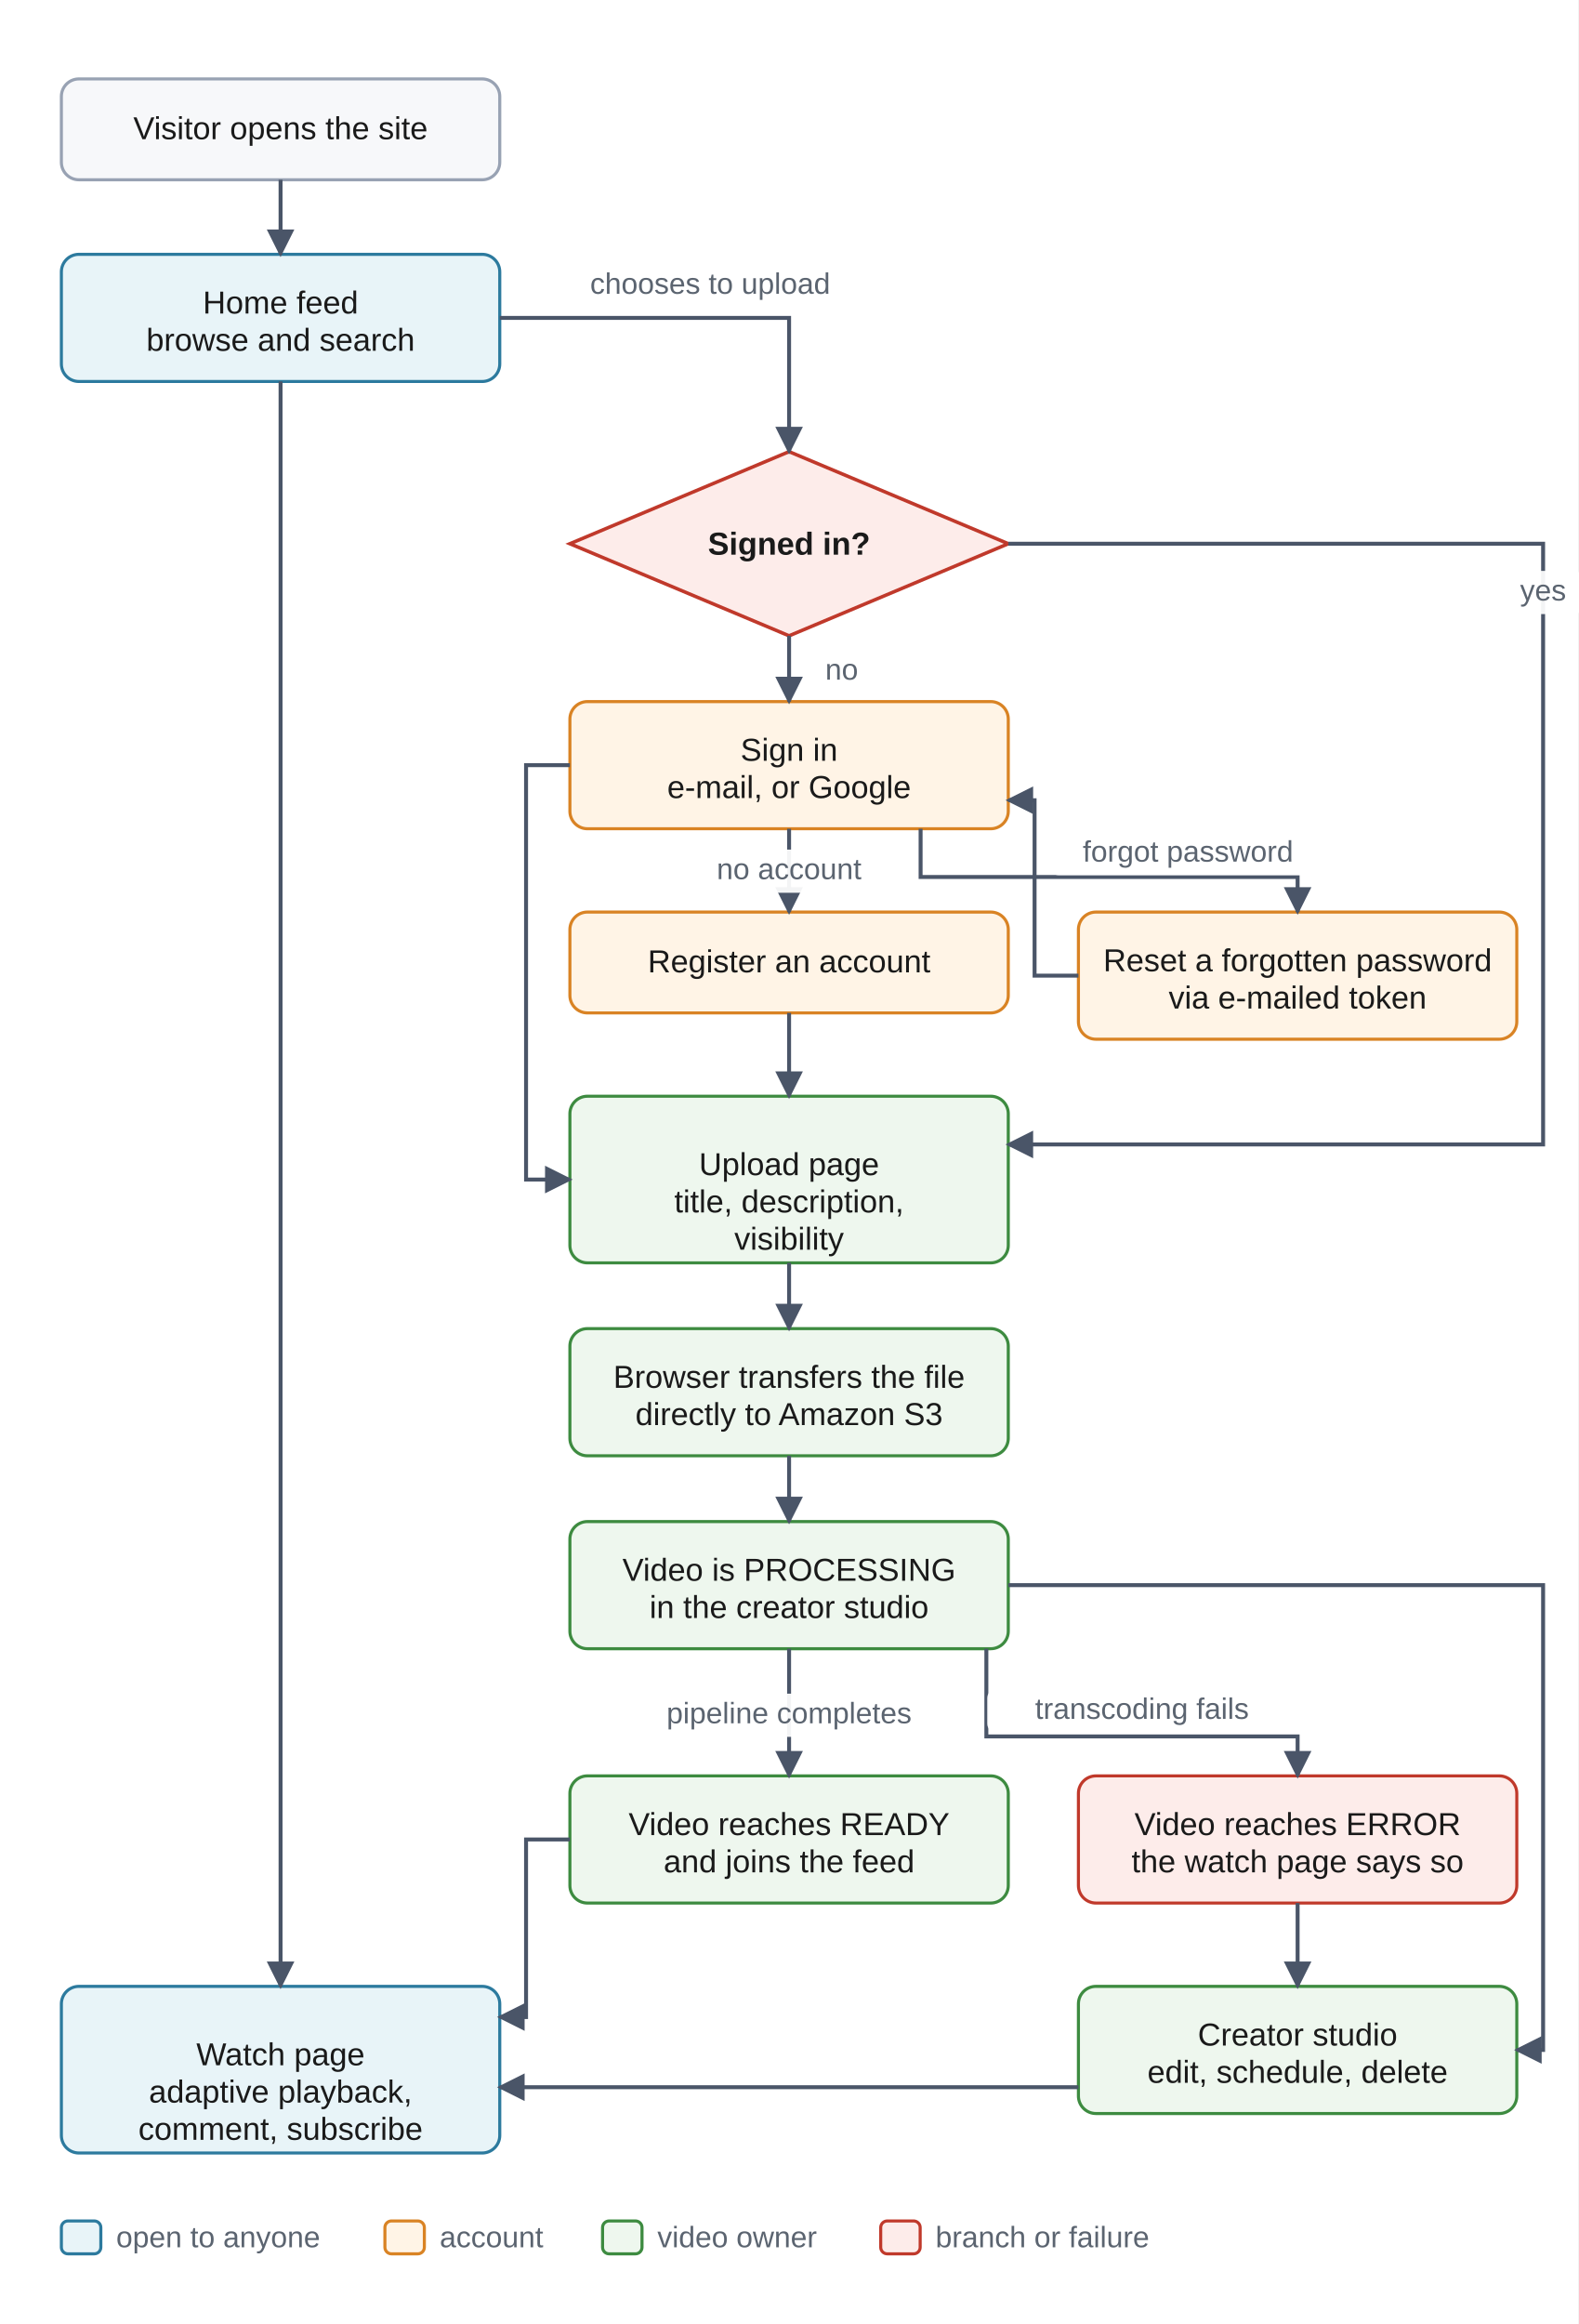
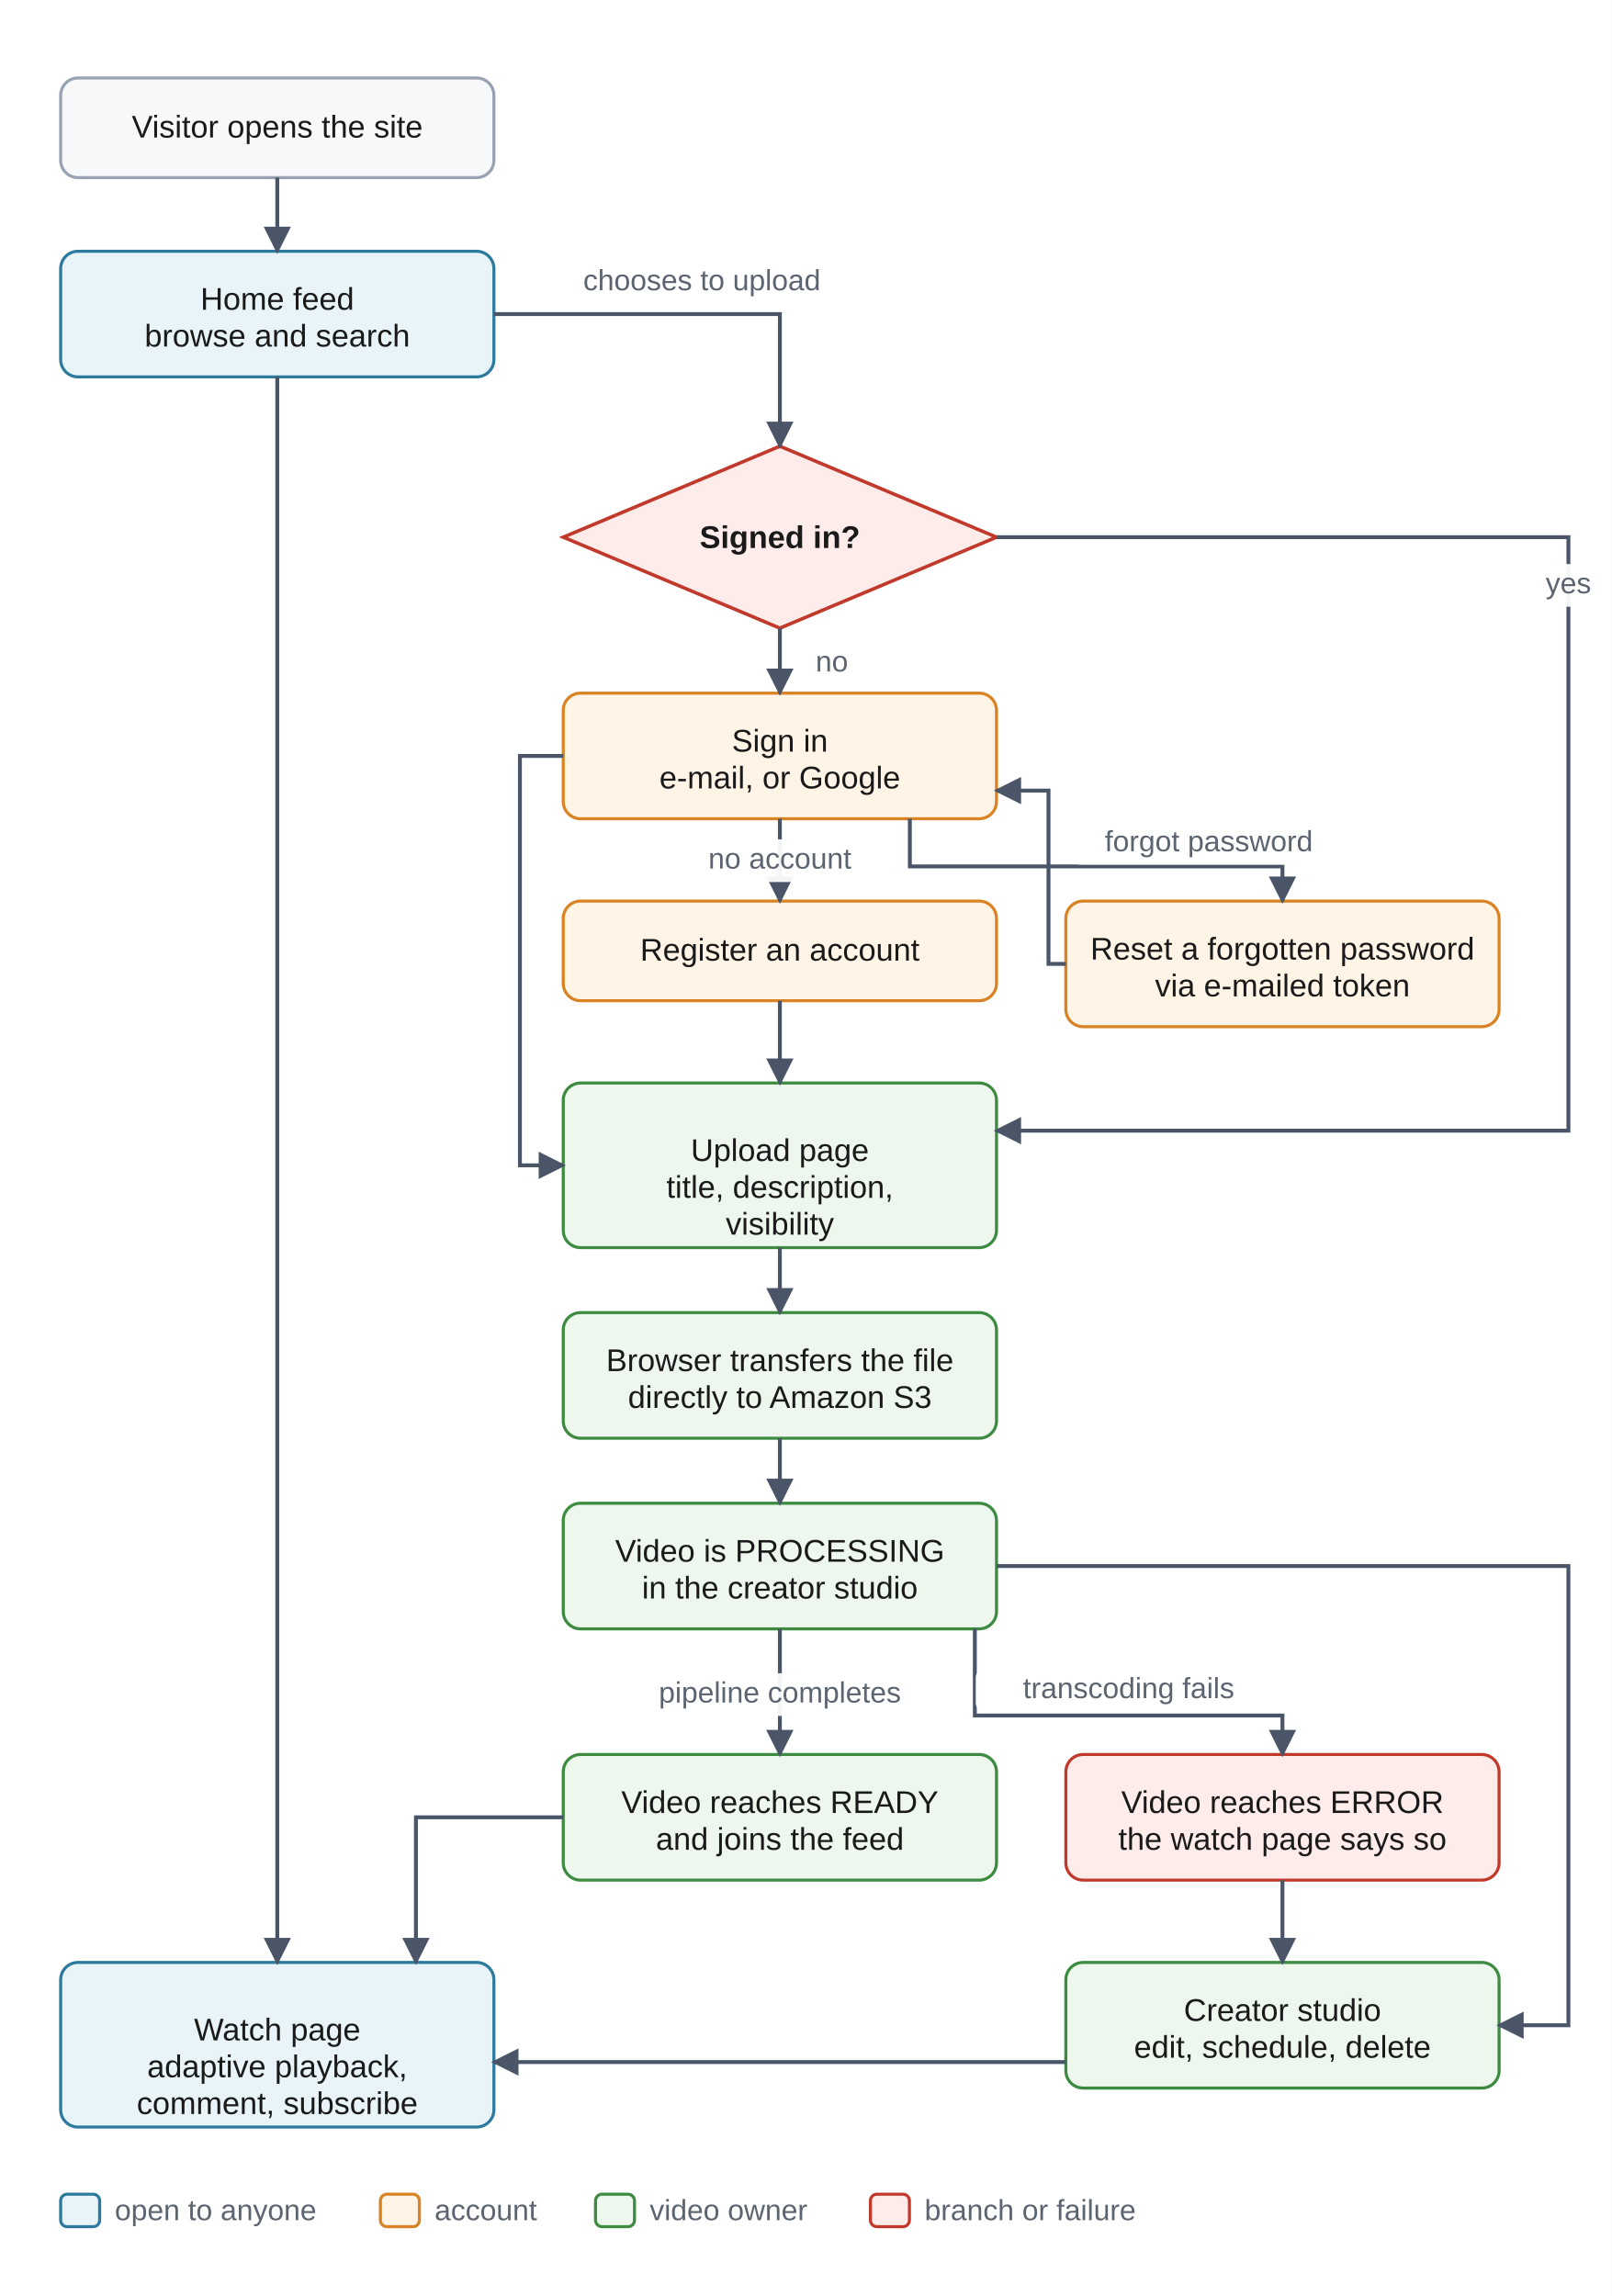
- <svg xmlns="http://www.w3.org/2000/svg" width="720" height="1060" viewBox="0 0 720 1060">
+ <svg xmlns="http://www.w3.org/2000/svg" width="744" height="1060" viewBox="0 0 744 1060">
  <defs>
-     <marker id="arrow" viewBox="0 0 10 10" refX="9" refY="5" markerWidth="7" markerHeight="7" orient="auto-start-reverse">
+     <marker id="arrow" viewBox="0 0 10 10" refX="9" refY="5" markerWidth="7" markerHeight="7" orient="auto">
      <path d="M 0 0 L 10 5 L 0 10 z" fill="#4a5568" />
    </marker>
  </defs>
-   <rect width="720" height="1060" fill="#ffffff" />
+   <rect width="744" height="1060" fill="#ffffff" />
  <rect x="28" y="36" width="200" height="46" rx="8" fill="#f7f8fa" stroke="#98a2b3" stroke-width="1.4" />
  <text x="128" y="63.5" font-family="Arial, Helvetica, sans-serif" font-size="14.5" font-weight="normal" fill="#1a1a1a" text-anchor="middle">Visitor opens the site</text>
  <rect x="28" y="116" width="200" height="58" rx="8" fill="#e8f4f8" stroke="#2c7a9e" stroke-width="1.4" />
  <text x="128" y="143.0" font-family="Arial, Helvetica, sans-serif" font-size="14.5" font-weight="normal" fill="#1a1a1a" text-anchor="middle">Home feed</text>
  <text x="128" y="160.0" font-family="Arial, Helvetica, sans-serif" font-size="14.5" font-weight="normal" fill="#1a1a1a" text-anchor="middle">browse and search</text>
  <rect x="28" y="906" width="200" height="76" rx="8" fill="#e8f4f8" stroke="#2c7a9e" stroke-width="1.4" />
  <text x="128" y="942.0" font-family="Arial, Helvetica, sans-serif" font-size="14.5" font-weight="normal" fill="#1a1a1a" text-anchor="middle">Watch page</text>
  <text x="128" y="959.0" font-family="Arial, Helvetica, sans-serif" font-size="14.5" font-weight="normal" fill="#1a1a1a" text-anchor="middle">adaptive playback,</text>
  <text x="128" y="976.0" font-family="Arial, Helvetica, sans-serif" font-size="14.5" font-weight="normal" fill="#1a1a1a" text-anchor="middle">comment, subscribe</text>
  <polygon points="360,206 460,248 360,290 260,248" fill="#fdecea" stroke="#c0392b" stroke-width="1.6" />
  <text x="360" y="253.0" font-family="Arial, Helvetica, sans-serif" font-size="14.5" font-weight="bold" fill="#1a1a1a" text-anchor="middle">Signed in?</text>
  <rect x="260" y="320" width="200" height="58" rx="8" fill="#fff4e6" stroke="#d98324" stroke-width="1.4" />
  <text x="360" y="347.0" font-family="Arial, Helvetica, sans-serif" font-size="14.5" font-weight="normal" fill="#1a1a1a" text-anchor="middle">Sign in</text>
  <text x="360" y="364.0" font-family="Arial, Helvetica, sans-serif" font-size="14.5" font-weight="normal" fill="#1a1a1a" text-anchor="middle">e-mail, or Google</text>
  <rect x="260" y="416" width="200" height="46" rx="8" fill="#fff4e6" stroke="#d98324" stroke-width="1.4" />
  <text x="360" y="443.5" font-family="Arial, Helvetica, sans-serif" font-size="14.5" font-weight="normal" fill="#1a1a1a" text-anchor="middle">Register an account</text>
  <rect x="260" y="500" width="200" height="76" rx="8" fill="#eef7ee" stroke="#3d8b40" stroke-width="1.4" />
  <text x="360" y="536.0" font-family="Arial, Helvetica, sans-serif" font-size="14.5" font-weight="normal" fill="#1a1a1a" text-anchor="middle">Upload page</text>
  <text x="360" y="553.0" font-family="Arial, Helvetica, sans-serif" font-size="14.5" font-weight="normal" fill="#1a1a1a" text-anchor="middle">title, description,</text>
  <text x="360" y="570.0" font-family="Arial, Helvetica, sans-serif" font-size="14.5" font-weight="normal" fill="#1a1a1a" text-anchor="middle">visibility</text>
  <rect x="260" y="606" width="200" height="58" rx="8" fill="#eef7ee" stroke="#3d8b40" stroke-width="1.4" />
  <text x="360" y="633.0" font-family="Arial, Helvetica, sans-serif" font-size="14.5" font-weight="normal" fill="#1a1a1a" text-anchor="middle">Browser transfers the file</text>
  <text x="360" y="650.0" font-family="Arial, Helvetica, sans-serif" font-size="14.5" font-weight="normal" fill="#1a1a1a" text-anchor="middle">directly to Amazon S3</text>
  <rect x="260" y="694" width="200" height="58" rx="8" fill="#eef7ee" stroke="#3d8b40" stroke-width="1.4" />
  <text x="360" y="721.0" font-family="Arial, Helvetica, sans-serif" font-size="14.5" font-weight="normal" fill="#1a1a1a" text-anchor="middle">Video is PROCESSING</text>
  <text x="360" y="738.0" font-family="Arial, Helvetica, sans-serif" font-size="14.5" font-weight="normal" fill="#1a1a1a" text-anchor="middle">in the creator studio</text>
  <rect x="260" y="810" width="200" height="58" rx="8" fill="#eef7ee" stroke="#3d8b40" stroke-width="1.4" />
  <text x="360" y="837.0" font-family="Arial, Helvetica, sans-serif" font-size="14.5" font-weight="normal" fill="#1a1a1a" text-anchor="middle">Video reaches READY</text>
  <text x="360" y="854.0" font-family="Arial, Helvetica, sans-serif" font-size="14.5" font-weight="normal" fill="#1a1a1a" text-anchor="middle">and joins the feed</text>
  <rect x="492" y="416" width="200" height="58" rx="8" fill="#fff4e6" stroke="#d98324" stroke-width="1.4" />
  <text x="592" y="443.0" font-family="Arial, Helvetica, sans-serif" font-size="14.5" font-weight="normal" fill="#1a1a1a" text-anchor="middle">Reset a forgotten password</text>
  <text x="592" y="460.0" font-family="Arial, Helvetica, sans-serif" font-size="14.5" font-weight="normal" fill="#1a1a1a" text-anchor="middle">via e-mailed token</text>
  <rect x="492" y="810" width="200" height="58" rx="8" fill="#fdecea" stroke="#c0392b" stroke-width="1.4" />
  <text x="592" y="837.0" font-family="Arial, Helvetica, sans-serif" font-size="14.5" font-weight="normal" fill="#1a1a1a" text-anchor="middle">Video reaches ERROR</text>
  <text x="592" y="854.0" font-family="Arial, Helvetica, sans-serif" font-size="14.5" font-weight="normal" fill="#1a1a1a" text-anchor="middle">the watch page says so</text>
  <rect x="492" y="906" width="200" height="58" rx="8" fill="#eef7ee" stroke="#3d8b40" stroke-width="1.4" />
  <text x="592" y="933.0" font-family="Arial, Helvetica, sans-serif" font-size="14.5" font-weight="normal" fill="#1a1a1a" text-anchor="middle">Creator studio</text>
  <text x="592" y="950.0" font-family="Arial, Helvetica, sans-serif" font-size="14.5" font-weight="normal" fill="#1a1a1a" text-anchor="middle">edit, schedule, delete</text>
  <path d="M 128 82 L 128 116" fill="none" stroke="#4a5568" stroke-width="1.8" marker-end="url(#arrow)" />
  <path d="M 228 145 L 360 145 L 360 206" fill="none" stroke="#4a5568" stroke-width="1.8" marker-end="url(#arrow)" />
  <path d="M 128 174 L 128 906" fill="none" stroke="#4a5568" stroke-width="1.8" marker-end="url(#arrow)" />
  <path d="M 360 290 L 360 320" fill="none" stroke="#4a5568" stroke-width="1.8" marker-end="url(#arrow)" />
  <path d="M 360 378 L 360 416" fill="none" stroke="#4a5568" stroke-width="1.8" marker-end="url(#arrow)" />
  <path d="M 420 378 L 420 400 L 592 400 L 592 416" fill="none" stroke="#4a5568" stroke-width="1.8" marker-end="url(#arrow)" />
-   <path d="M 492 445 L 472 445 L 472 365 L 460 365" fill="none" stroke="#4a5568" stroke-width="1.8" marker-end="url(#arrow)" />
+   <path d="M 492 445 L 484 445 L 484 365 L 460 365" fill="none" stroke="#4a5568" stroke-width="1.8" marker-end="url(#arrow)" />
  <path d="M 360 462 L 360 500" fill="none" stroke="#4a5568" stroke-width="1.8" marker-end="url(#arrow)" />
  <path d="M 260 349 L 240 349 L 240 538 L 260 538" fill="none" stroke="#4a5568" stroke-width="1.8" marker-end="url(#arrow)" />
-   <path d="M 460 248 L 704 248 L 704 522 L 460 522" fill="none" stroke="#4a5568" stroke-width="1.8" marker-end="url(#arrow)" />
+   <path d="M 460 248 L 724 248 L 724 522 L 460 522" fill="none" stroke="#4a5568" stroke-width="1.8" marker-end="url(#arrow)" />
  <path d="M 360 576 L 360 606" fill="none" stroke="#4a5568" stroke-width="1.8" marker-end="url(#arrow)" />
  <path d="M 360 664 L 360 694" fill="none" stroke="#4a5568" stroke-width="1.8" marker-end="url(#arrow)" />
  <path d="M 360 752 L 360 810" fill="none" stroke="#4a5568" stroke-width="1.8" marker-end="url(#arrow)" />
  <path d="M 450 752 L 450 792 L 592 792 L 592 810" fill="none" stroke="#4a5568" stroke-width="1.8" marker-end="url(#arrow)" />
-   <path d="M 460 723 L 704 723 L 704 935 L 692 935" fill="none" stroke="#4a5568" stroke-width="1.8" marker-end="url(#arrow)" />
+   <path d="M 460 723 L 724 723 L 724 935 L 692 935" fill="none" stroke="#4a5568" stroke-width="1.8" marker-end="url(#arrow)" />
  <path d="M 592 868 L 592 906" fill="none" stroke="#4a5568" stroke-width="1.8" marker-end="url(#arrow)" />
-   <path d="M 260 839 L 240 839 L 240 920 L 228 920" fill="none" stroke="#4a5568" stroke-width="1.8" marker-end="url(#arrow)" />
+   <path d="M 260 839 L 192 839 L 192 906" fill="none" stroke="#4a5568" stroke-width="1.8" marker-end="url(#arrow)" />
  <path d="M 492 952 L 228 952" fill="none" stroke="#4a5568" stroke-width="1.8" marker-end="url(#arrow)" />
  <rect x="28" y="1013" width="18" height="15" rx="3" fill="#e8f4f8" stroke="#2c7a9e" stroke-width="1.4" />
  <text x="53" y="1025.0" font-family="Arial, Helvetica, sans-serif" font-size="13.5" font-weight="normal" fill="#5b6470" text-anchor="start">open to anyone</text>
  <rect x="175.6" y="1013" width="18" height="15" rx="3" fill="#fff4e6" stroke="#d98324" stroke-width="1.4" />
  <text x="200.6" y="1025.0" font-family="Arial, Helvetica, sans-serif" font-size="13.5" font-weight="normal" fill="#5b6470" text-anchor="start">account</text>
  <rect x="274.9" y="1013" width="18" height="15" rx="3" fill="#eef7ee" stroke="#3d8b40" stroke-width="1.4" />
  <text x="299.9" y="1025.0" font-family="Arial, Helvetica, sans-serif" font-size="13.5" font-weight="normal" fill="#5b6470" text-anchor="start">video owner</text>
  <rect x="401.8" y="1013" width="18" height="15" rx="3" fill="#fdecea" stroke="#c0392b" stroke-width="1.4" />
  <text x="426.8" y="1025.0" font-family="Arial, Helvetica, sans-serif" font-size="13.5" font-weight="normal" fill="#5b6470" text-anchor="start">branch or failure</text>
  <rect x="253.4" y="120.5" width="141.1" height="19.7" rx="4" fill="#ffffff" fill-opacity="0.93" />
  <text x="324" y="134.0" font-family="Arial, Helvetica, sans-serif" font-size="13.5" font-weight="normal" fill="#5b6470" text-anchor="middle">chooses to upload</text>
  <rect x="369.5" y="296.5" width="29.0" height="19.7" rx="4" fill="#ffffff" fill-opacity="0.93" />
  <text x="384" y="310.0" font-family="Arial, Helvetica, sans-serif" font-size="13.5" font-weight="normal" fill="#5b6470" text-anchor="middle">no</text>
  <rect x="315.6" y="387.5" width="88.8" height="19.7" rx="4" fill="#ffffff" fill-opacity="0.93" />
  <text x="360" y="401.0" font-family="Arial, Helvetica, sans-serif" font-size="13.5" font-weight="normal" fill="#5b6470" text-anchor="middle">no account</text>
-   <rect x="478.9" y="379.5" width="126.2" height="19.7" rx="4" fill="#ffffff" fill-opacity="0.93" />
-   <text x="542" y="393.0" font-family="Arial, Helvetica, sans-serif" font-size="13.5" font-weight="normal" fill="#5b6470" text-anchor="middle">forgot password</text>
-   <rect x="685.8" y="260.4" width="36.4" height="19.7" rx="4" fill="#ffffff" fill-opacity="0.93" />
-   <text x="704" y="273.9" font-family="Arial, Helvetica, sans-serif" font-size="13.5" font-weight="normal" fill="#5b6470" text-anchor="middle">yes</text>
+   <rect x="494.9" y="379.5" width="126.2" height="19.7" rx="4" fill="#ffffff" fill-opacity="0.93" />
+   <text x="558" y="393.0" font-family="Arial, Helvetica, sans-serif" font-size="13.5" font-weight="normal" fill="#5b6470" text-anchor="middle">forgot password</text>
+   <rect x="705.8" y="260.4" width="36.4" height="19.7" rx="4" fill="#ffffff" fill-opacity="0.93" />
+   <text x="724" y="273.9" font-family="Arial, Helvetica, sans-serif" font-size="13.5" font-weight="normal" fill="#5b6470" text-anchor="middle">yes</text>
  <rect x="285.7" y="772.5" width="148.6" height="19.7" rx="4" fill="#ffffff" fill-opacity="0.93" />
  <text x="360" y="786.0" font-family="Arial, Helvetica, sans-serif" font-size="13.5" font-weight="normal" fill="#5b6470" text-anchor="middle">pipeline completes</text>
  <rect x="450.4" y="770.5" width="141.1" height="19.7" rx="4" fill="#ffffff" fill-opacity="0.93" />
  <text x="521" y="784.0" font-family="Arial, Helvetica, sans-serif" font-size="13.5" font-weight="normal" fill="#5b6470" text-anchor="middle">transcoding fails</text>
</svg>
